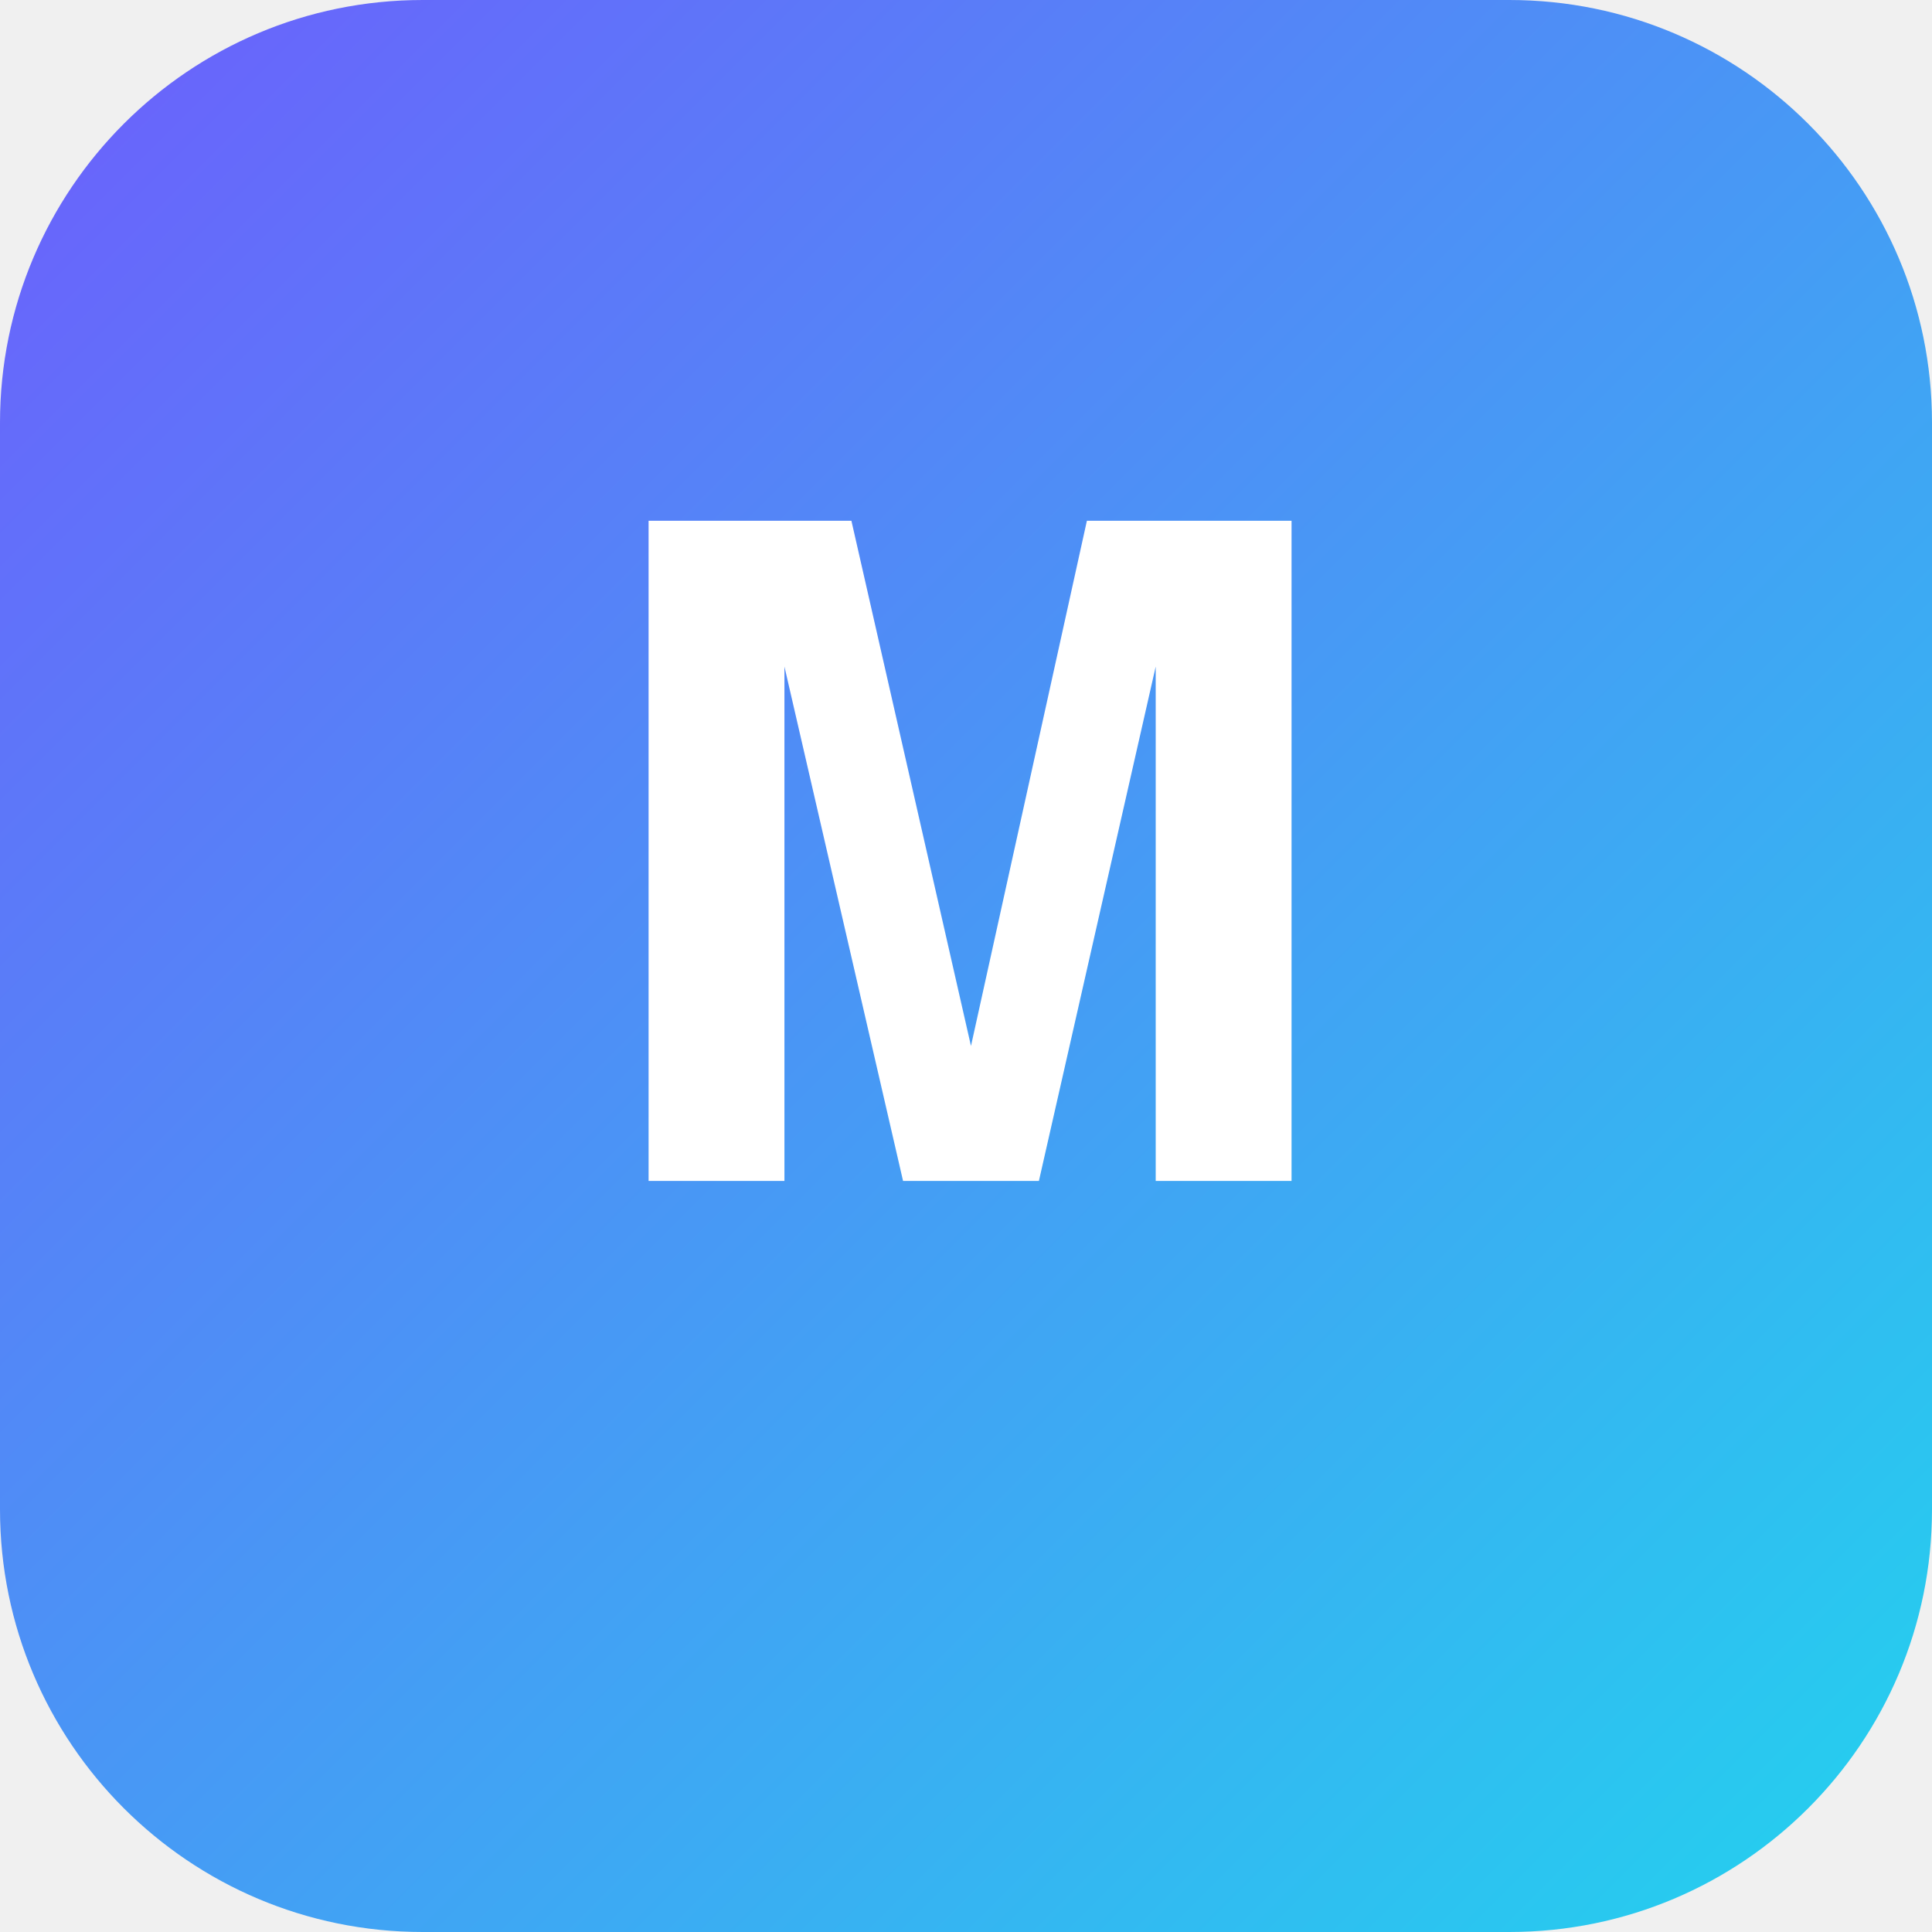
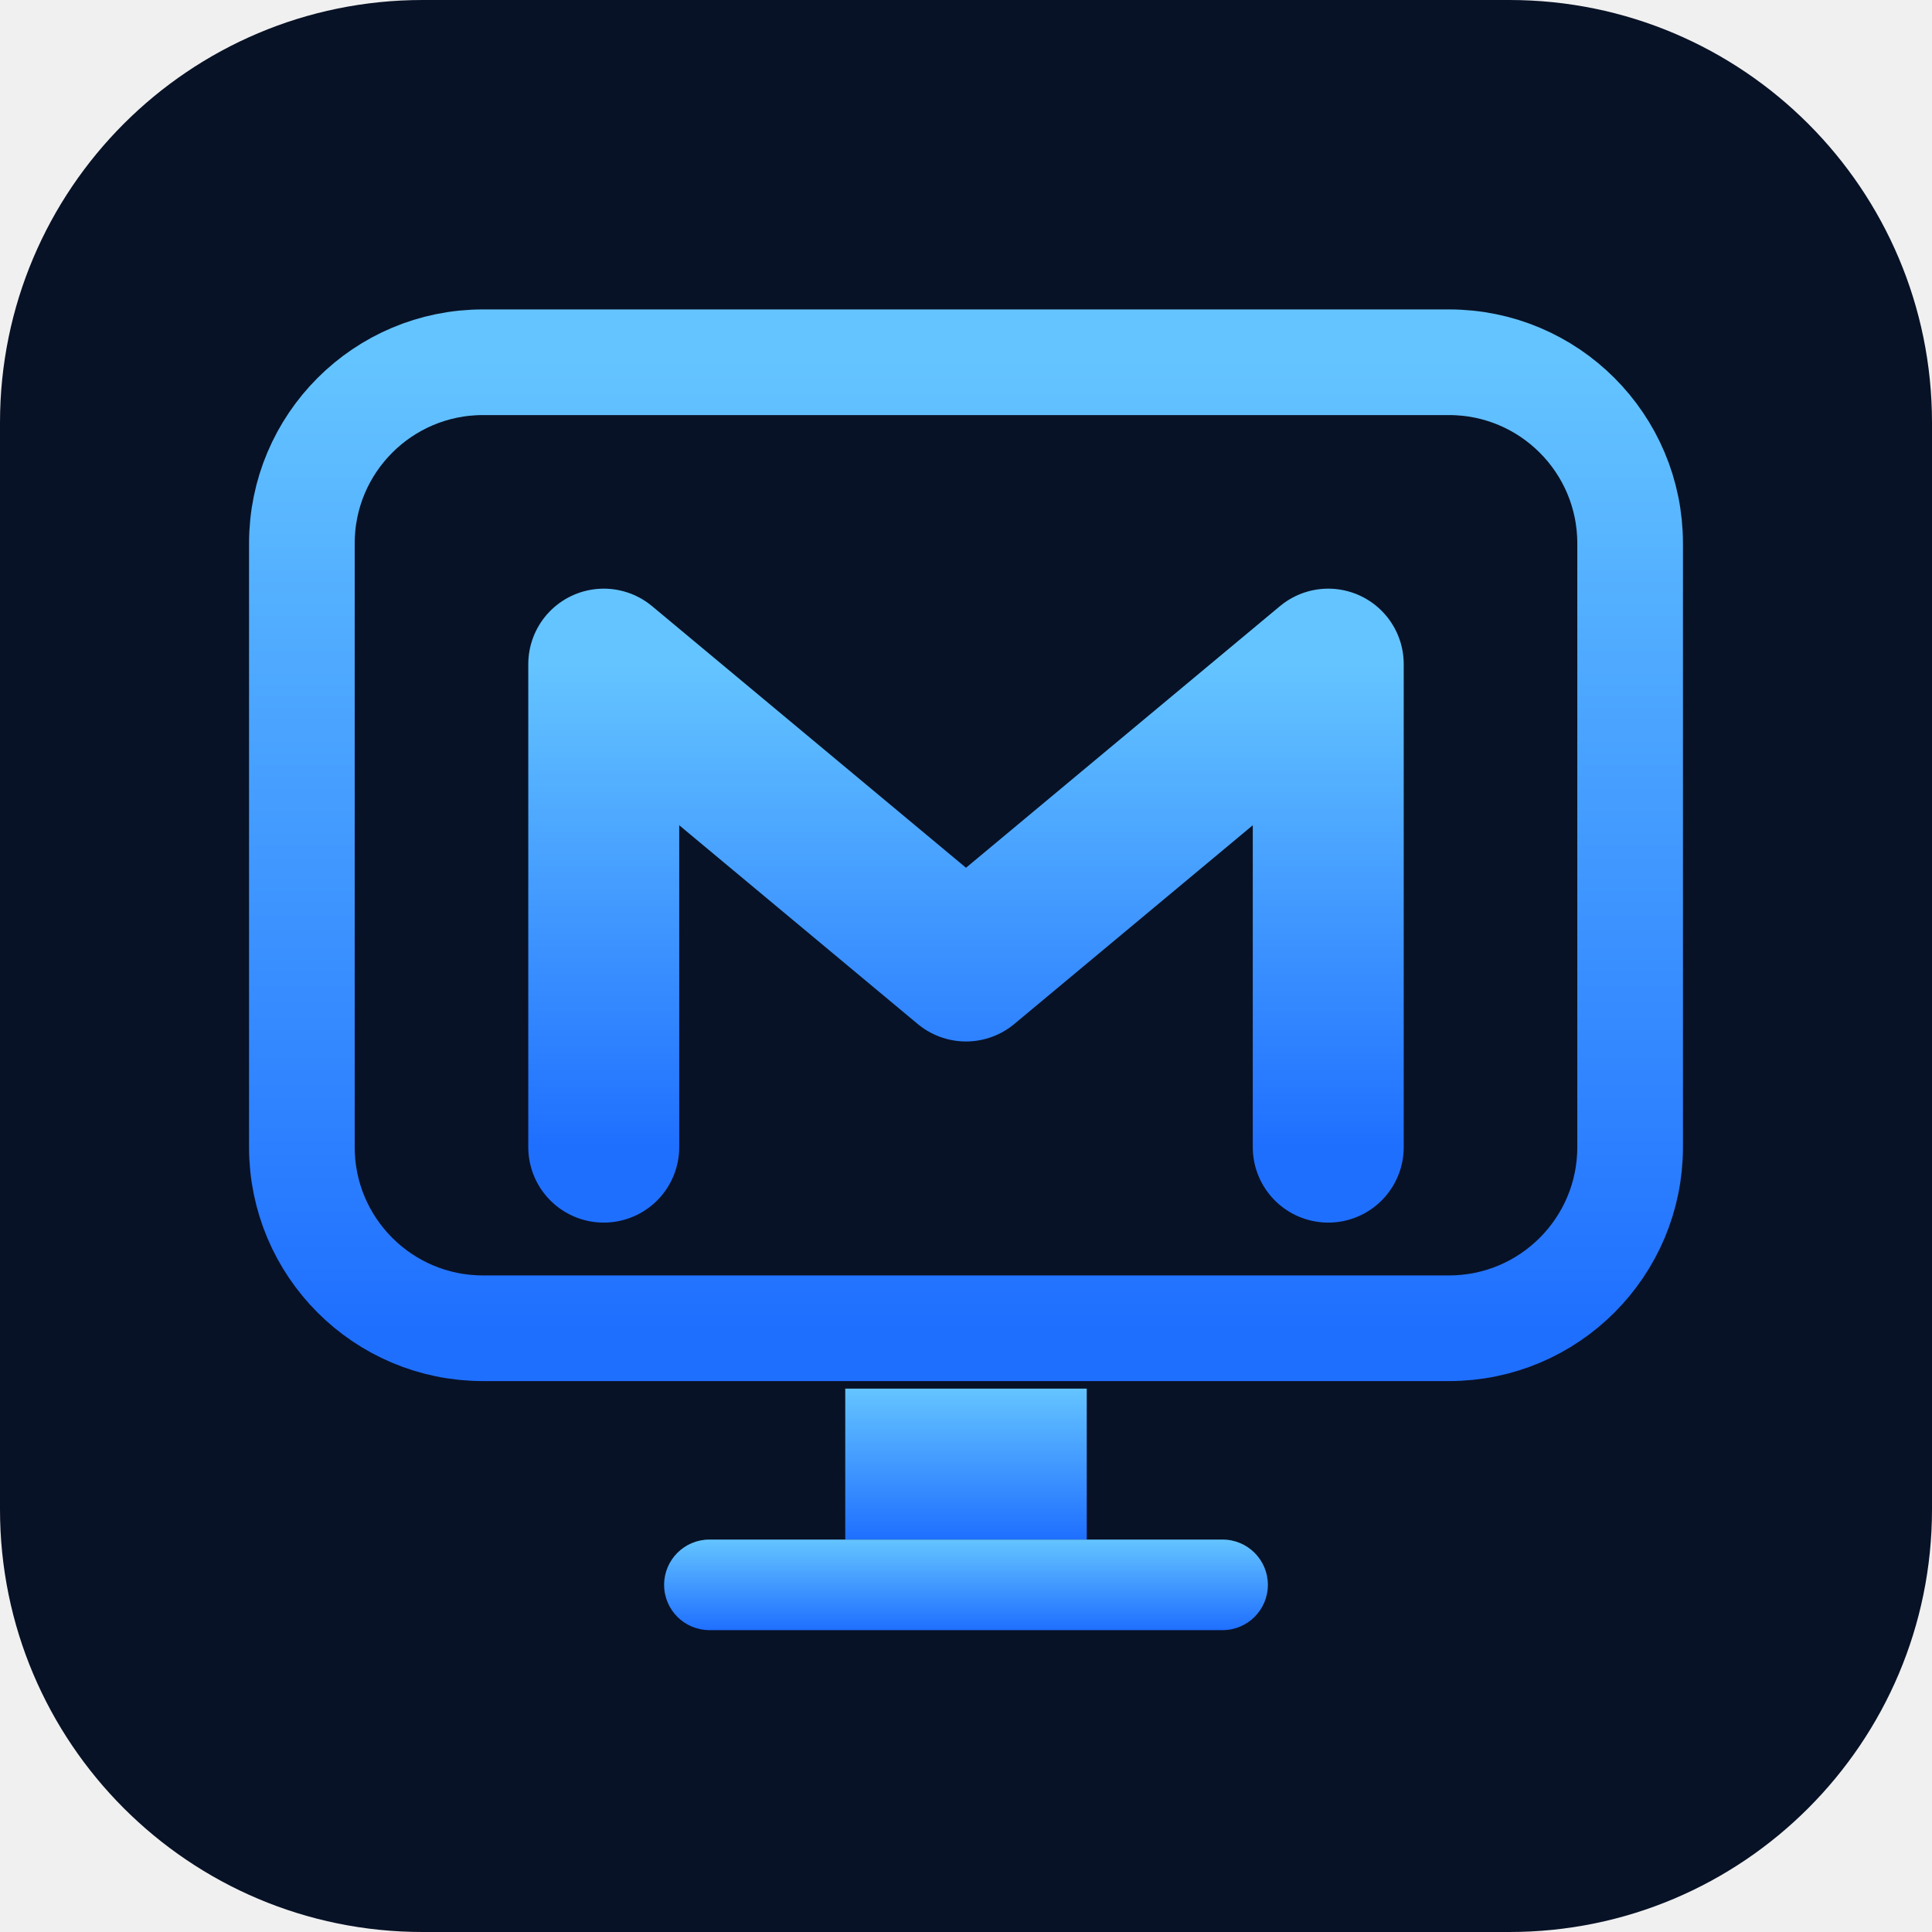
- <svg xmlns="http://www.w3.org/2000/svg" width="512" height="512" viewBox="0 0 512 512">
+ <svg xmlns="http://www.w3.org/2000/svg" viewBox="0 0 64 64">
  <defs>
-     <linearGradient id="bg" x1="0" y1="0" x2="1" y2="1">
-       <stop offset="0" stop-color="#6d5efc" />
-       <stop offset="1" stop-color="#22d3ee" />
+     <linearGradient id="g" x1="0" y1="0" x2="0" y2="1">
+       <stop offset="0" stop-color="#64c4ff" />
+       <stop offset="1" stop-color="#1f6fff" />
    </linearGradient>
  </defs>
-   <rect width="512" height="512" rx="112" fill="url(#bg)" />
-   <text x="256" y="258" font-family="-apple-system, Segoe UI, Helvetica, Arial, sans-serif" font-size="240" font-weight="800" fill="#ffffff" text-anchor="middle" dominant-baseline="central" letter-spacing="-12">M</text>
+   <rect width="64" height="64" rx="14" fill="#081226" />
+   <rect x="10" y="12" width="44" height="32" rx="6" fill="none" stroke="url(#g)" stroke-width="3.5" />
+   <path d="M20 38 V22 L32 32 L44 22 V38" fill="none" stroke="url(#g)" stroke-width="5" stroke-linejoin="round" stroke-linecap="round" />
+   <rect x="28" y="46" width="8" height="5" fill="url(#g)" />
+   <rect x="22" y="51" width="20" height="3" rx="1.5" fill="url(#g)" />
</svg>
